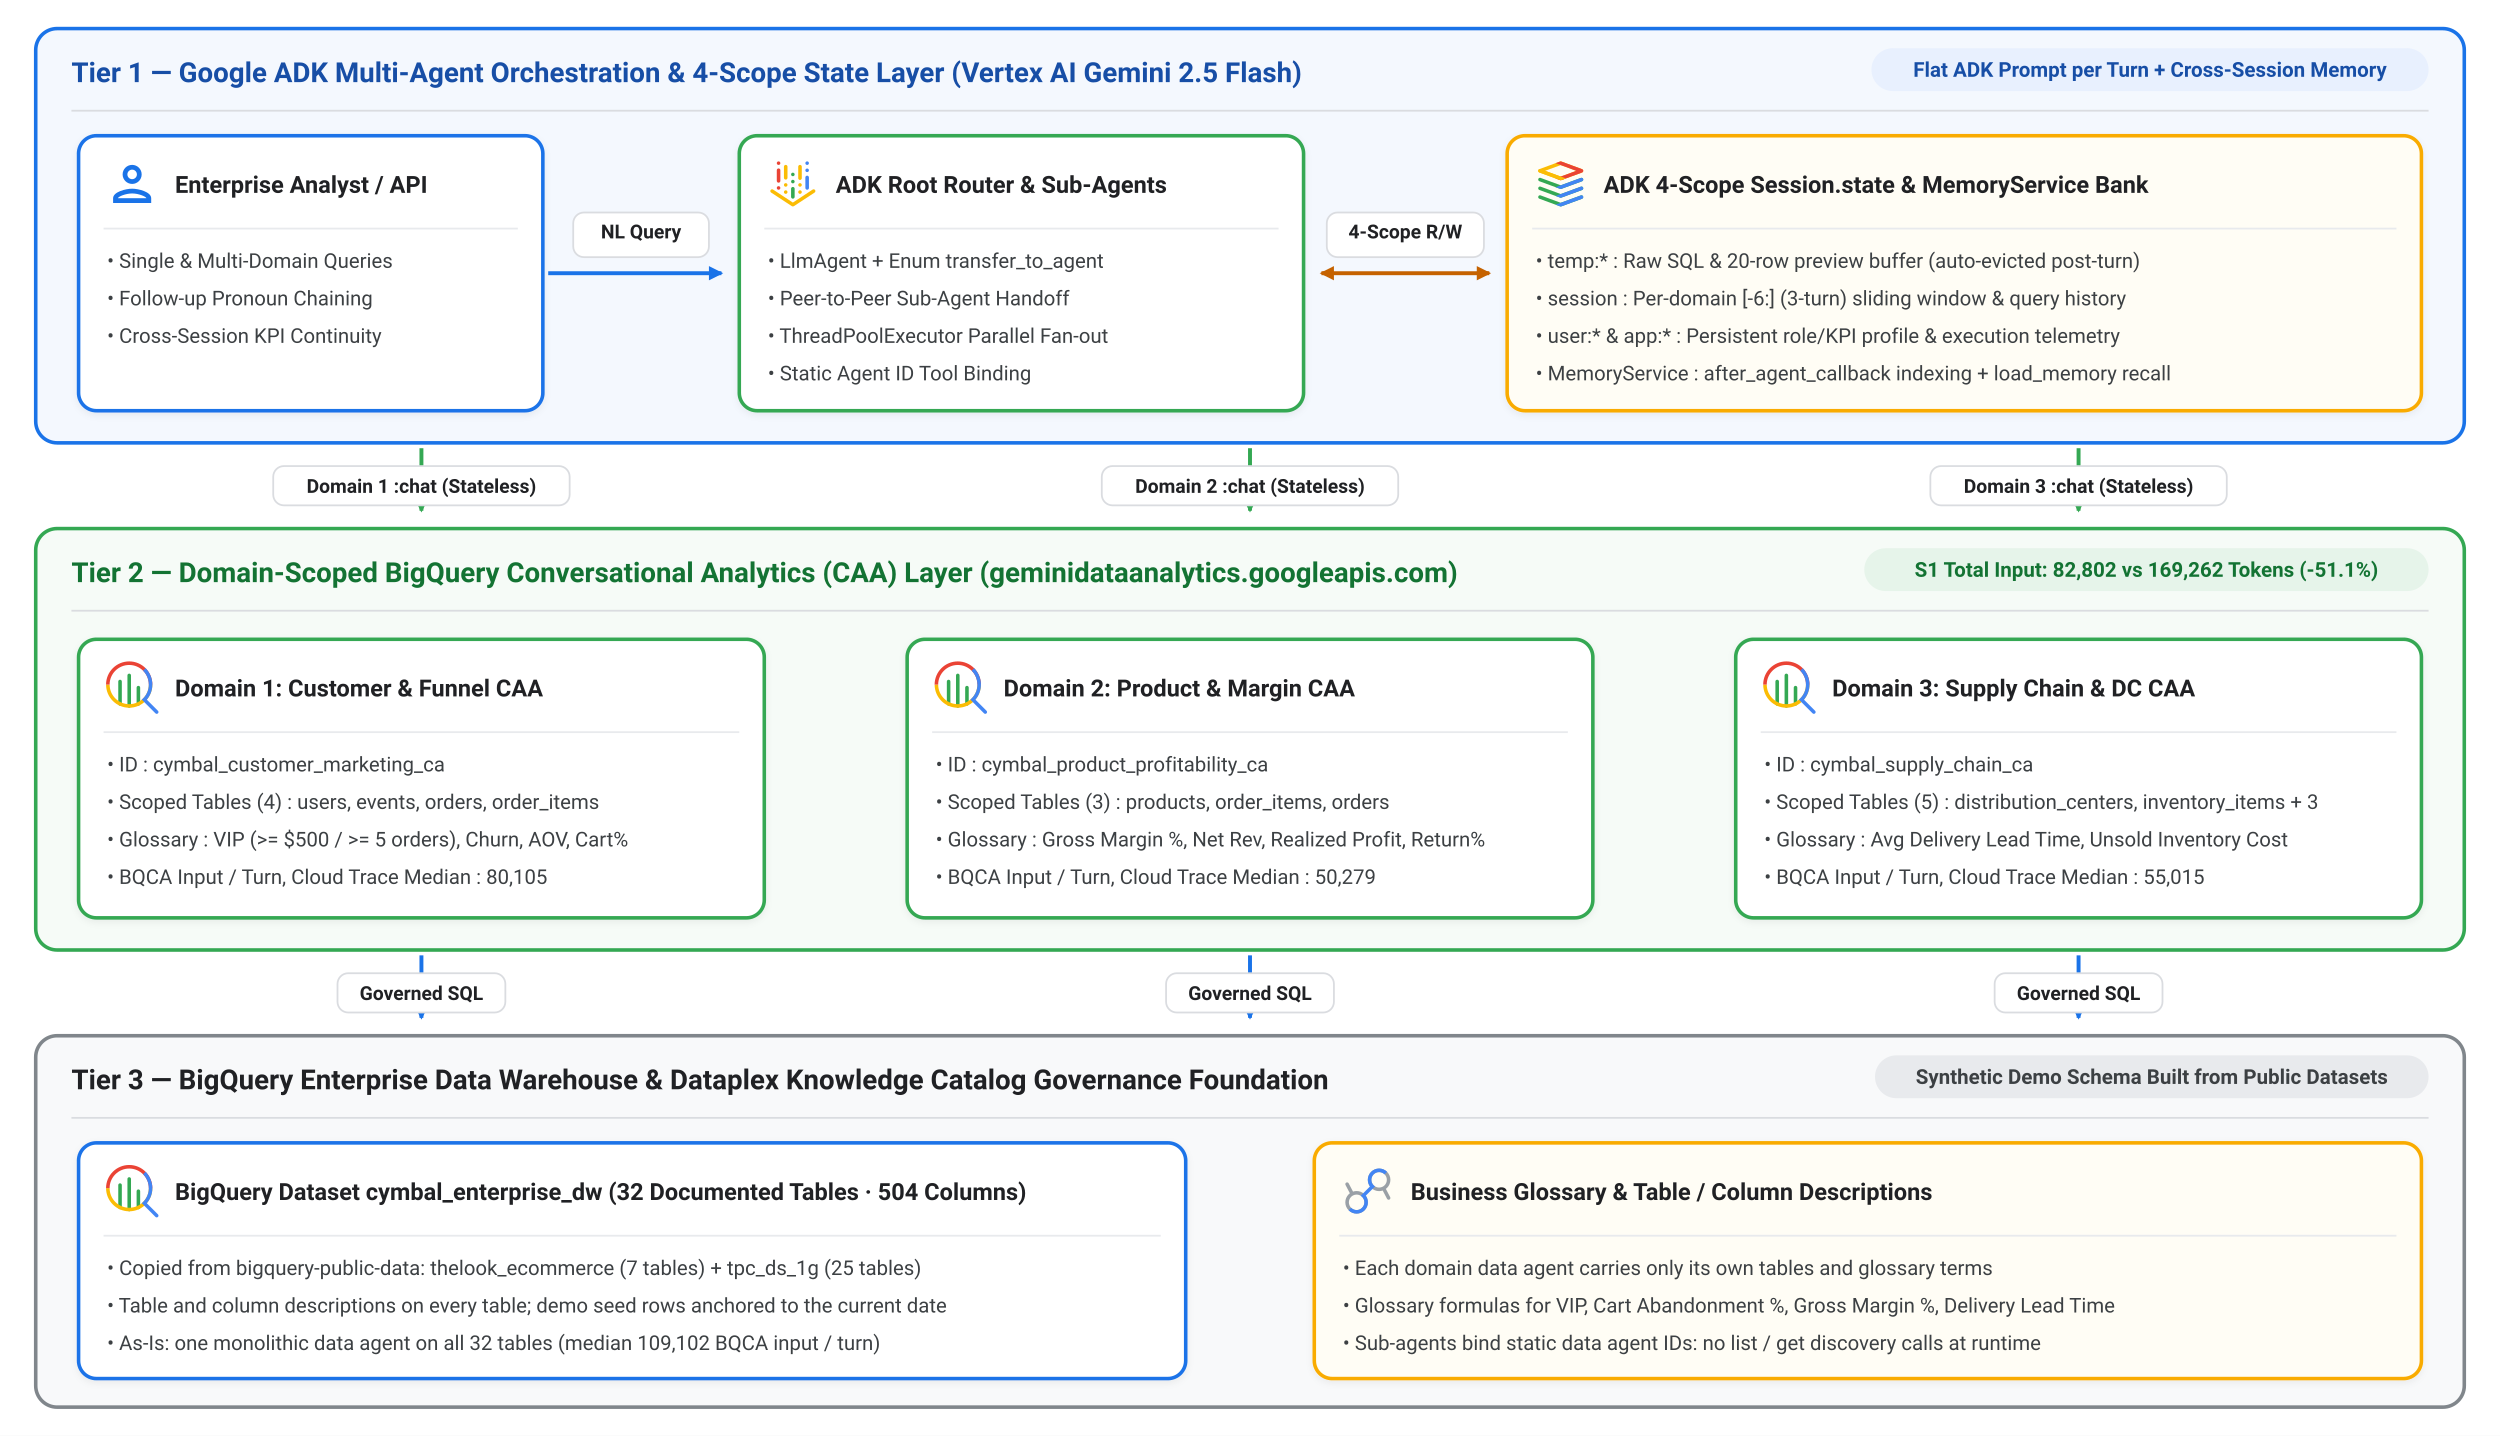
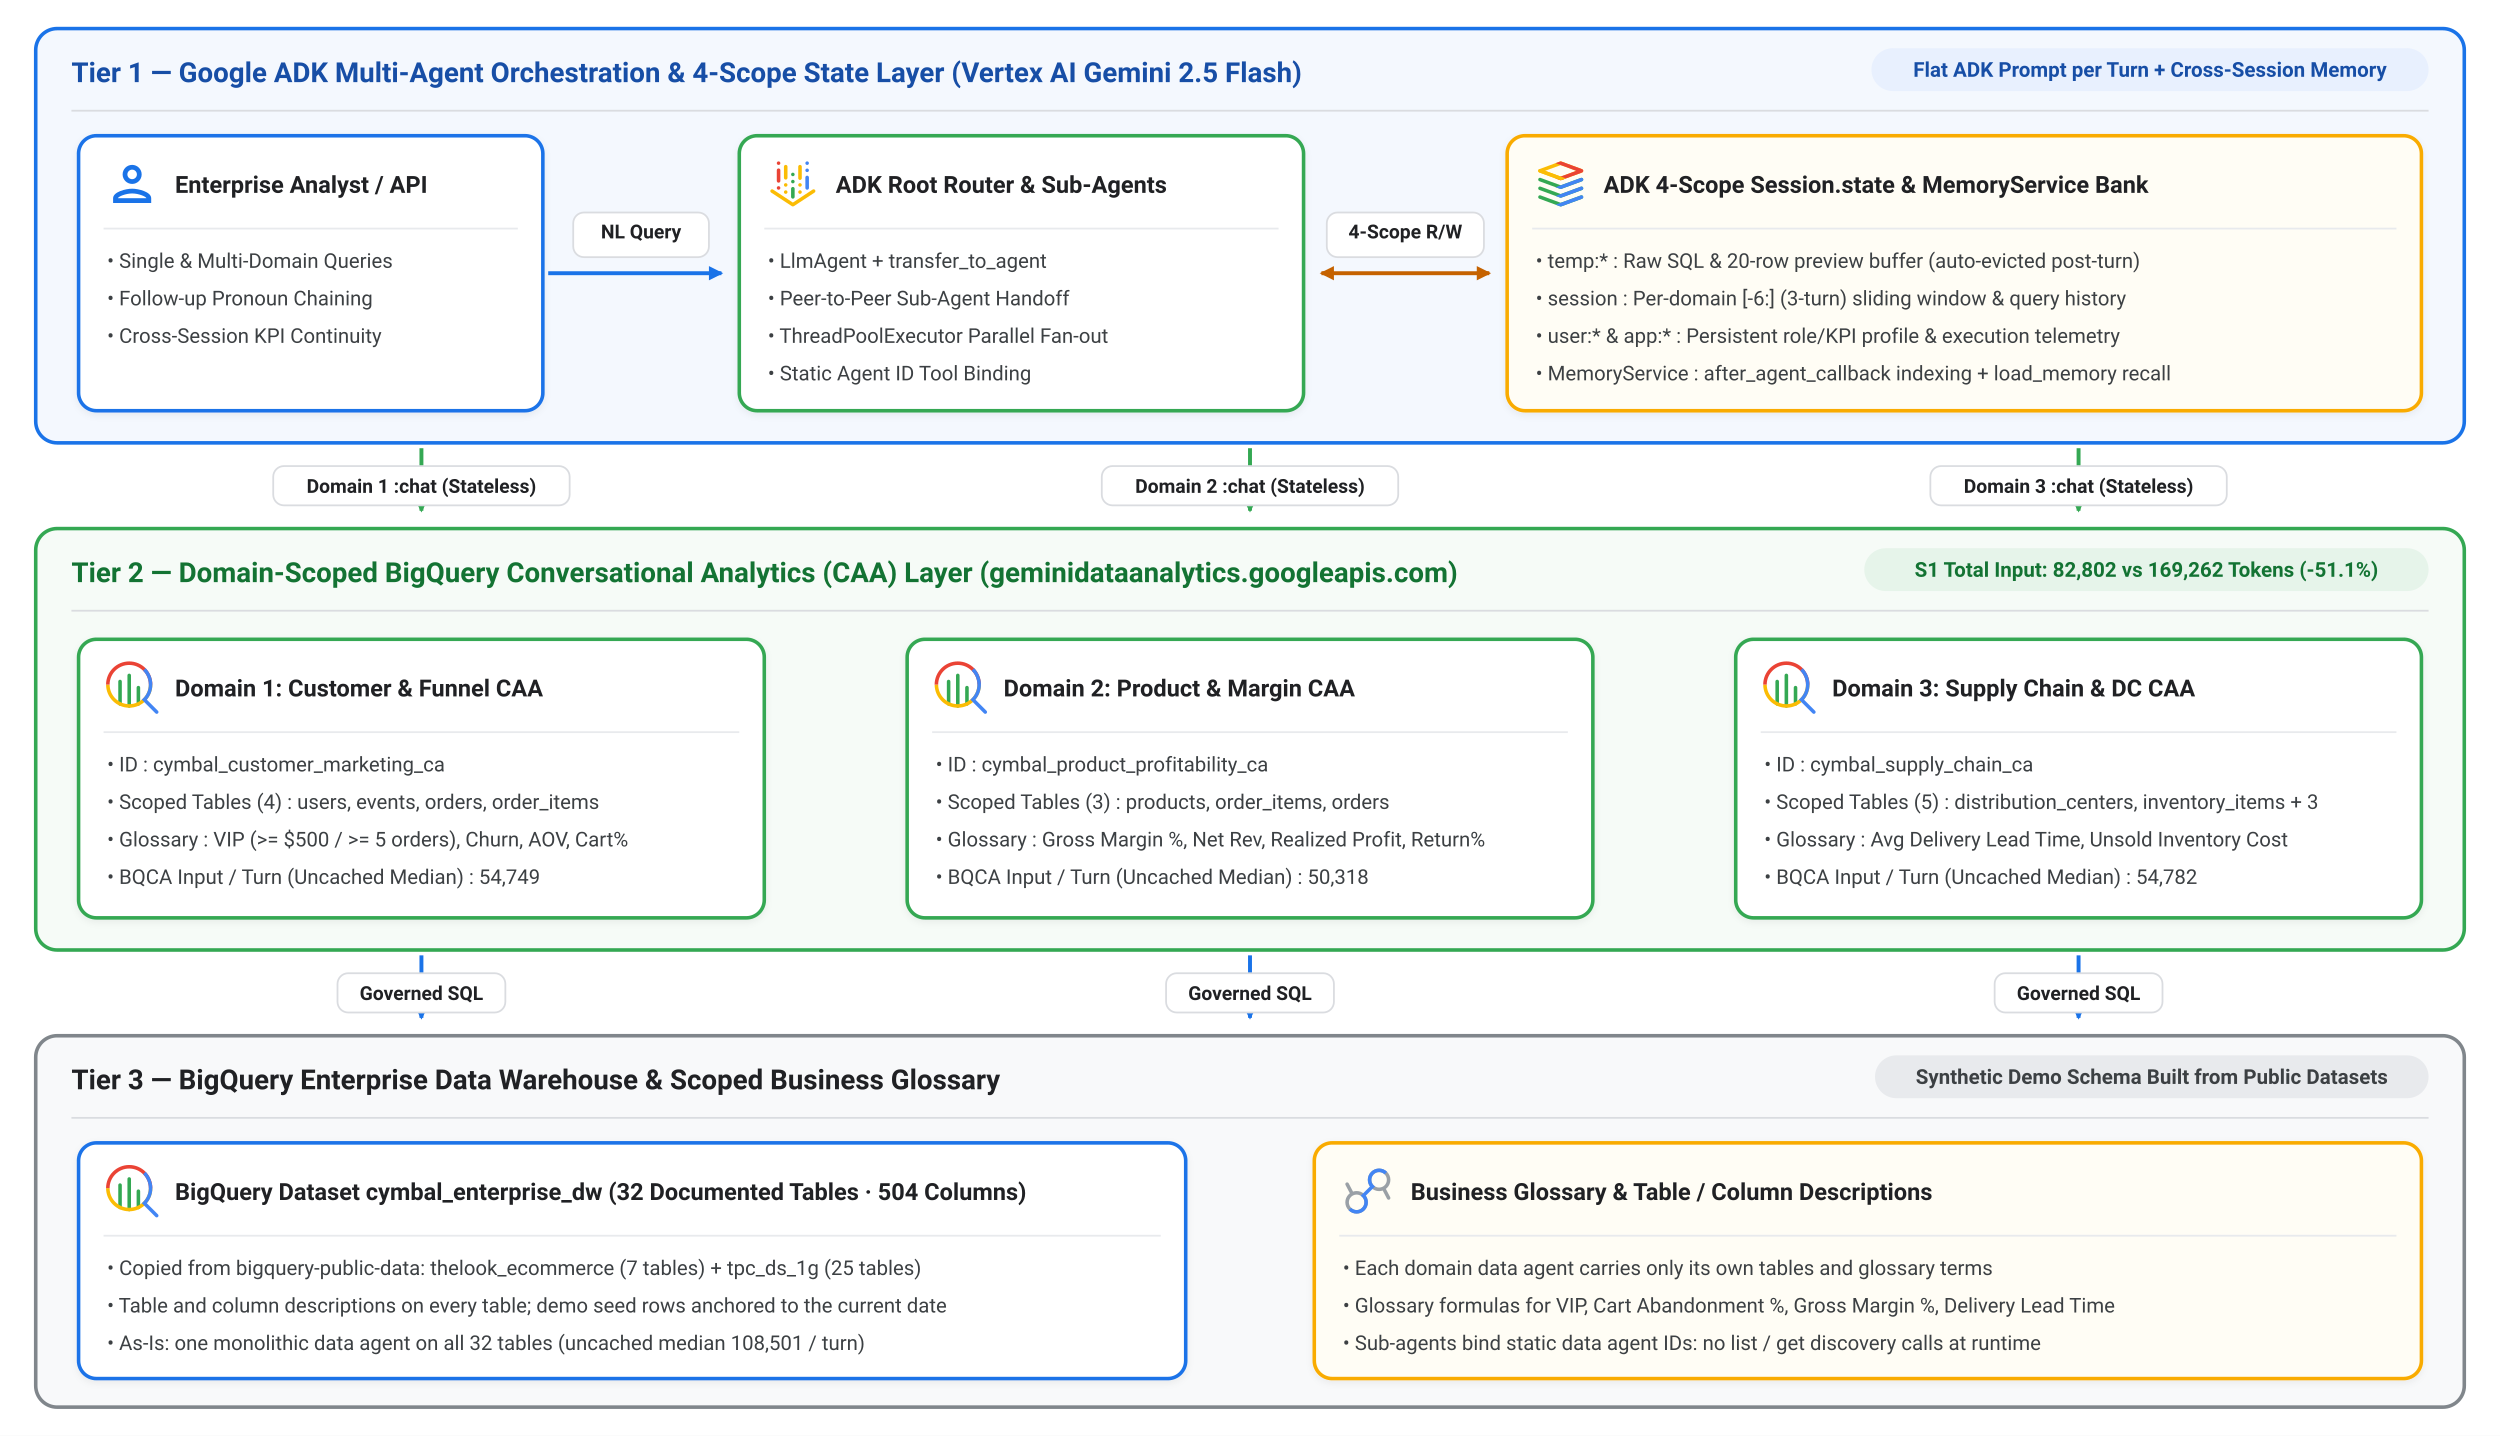
<svg xmlns="http://www.w3.org/2000/svg" viewBox="0 0 1400 804" width="1400" height="804" font-family="Roboto, Arial, 'Liberation Sans', sans-serif">
  <defs>
    <filter id="card-shadow" x="-4%" y="-4%" width="108%" height="110%">
      <feDropShadow dx="0" dy="1.5" stdDeviation="2" flood-color="#202124" flood-opacity="0.06" />
    </filter>
    <marker id="arrow-green" viewBox="0 0 10 10" refX="8" refY="5" markerUnits="userSpaceOnUse" markerWidth="10" markerHeight="10" orient="auto">
      <path d="M 1 1 L 9 5 L 1 9 z" fill="#34A853" />
    </marker>
    <marker id="arrow-blue" viewBox="0 0 10 10" refX="8" refY="5" markerUnits="userSpaceOnUse" markerWidth="10" markerHeight="10" orient="auto">
      <path d="M 1 1 L 9 5 L 1 9 z" fill="#1A73E8" />
    </marker>
    <marker id="arrow-grey" viewBox="0 0 10 10" refX="8" refY="5" markerUnits="userSpaceOnUse" markerWidth="10" markerHeight="10" orient="auto">
      <path d="M 1 1 L 9 5 L 1 9 z" fill="#5F6368" />
    </marker>
    <marker id="arrow-amber" viewBox="0 0 10 10" refX="8" refY="5" markerUnits="userSpaceOnUse" markerWidth="10" markerHeight="10" orient="auto">
      <path d="M 1 1 L 9 5 L 1 9 z" fill="#C56200" />
    </marker>
    <marker id="arrow-amber-start" viewBox="0 0 10 10" refX="2" refY="5" markerUnits="userSpaceOnUse" markerWidth="10" markerHeight="10" orient="auto">
      <path d="M 9 1 L 1 5 L 9 9 z" fill="#C56200" />
    </marker>
    <marker id="arrow-red" viewBox="0 0 10 10" refX="8" refY="5" markerUnits="userSpaceOnUse" markerWidth="10" markerHeight="10" orient="auto">
      <path d="M 1 1 L 9 5 L 1 9 z" fill="#EA4335" />
    </marker>
    <symbol id="icon-vertex-ai" viewBox="0 0 512 512">
      <g id="art">
        <path d="M128,244.99c-8.84,0-16-7.16-16-16v-95.97c0-8.84,7.16-16,16-16s16,7.16,16,16v95.97c0,8.84-7.16,16-16,16Z" fill="#ea4335" />
        <path d="M256,458c-2.98,0-5.97-.83-8.59-2.5l-186-122c-7.46-4.74-9.65-14.63-4.91-22.09,4.75-7.46,14.64-9.65,22.09-4.91l177.41,116.53,177.41-116.53c7.45-4.74,17.34-2.55,22.09,4.91,4.74,7.46,2.55,17.34-4.91,22.09l-186,122c-2.62,1.67-5.61,2.5-8.59,2.5Z" fill="#fbbc04" />
        <path d="M256,388.03c-8.84,0-16-7.16-16-16v-73.06c0-8.84,7.16-16,16-16s16,7.16,16,16v73.06c0,8.84-7.16,16-16,16Z" fill="#34a853" />
        <circle cx="128" cy="70" r="16" fill="#ea4335" />
        <circle cx="128" cy="292" r="16" fill="#ea4335" />
        <path d="M384.23,308.01c-8.82,0-15.98-7.14-16-15.97l-.23-94.01c-.02-8.84,7.13-16.02,15.97-16.03h.04c8.82,0,15.98,7.14,16,15.97l.23,94.01c.02,8.84-7.13,16.02-15.97,16.03h-.04Z" fill="#4285f4" />
        <circle cx="384" cy="70" r="16" fill="#4285f4" />
        <circle cx="384" cy="134" r="16" fill="#4285f4" />
        <path d="M320,220.36c-8.84,0-16-7.16-16-16v-103.02c0-8.84,7.16-16,16-16s16,7.16,16,16v103.02c0,8.84-7.16,16-16,16Z" fill="#fbbc04" />
        <circle cx="256" cy="171" r="16" fill="#34a853" />
        <circle cx="256" cy="235" r="16" fill="#34a853" />
        <circle cx="320" cy="265" r="16" fill="#fbbc04" />
        <circle cx="320" cy="329" r="16" fill="#fbbc04" />
        <path d="M192,217.36c-8.84,0-16-7.16-16-16v-100.02c0-8.84,7.16-16,16-16s16,7.16,16,16v100.02c0,8.84-7.16,16-16,16Z" fill="#fbbc04" />
        <circle cx="192" cy="265" r="16" fill="#fbbc04" />
        <circle cx="192" cy="329" r="16" fill="#fbbc04" />
      </g>
    </symbol>
    <symbol id="icon-cloud-sql" viewBox="0 0 512 512">
      <g id="art">
        <path fill="#fbbc04" d="M447.5,123.7l-186-68.7c-3.6-1.3-7.5-1.3-11.1,0l-40.7,15-145.2,53.5c-6.3,2.3-10.5,8.3-10.5,15s4.2,12.7,10.5,15l145.1,53.4s0,0,0,0l40.8,15c1.8.6,3.7,1,5.5,1s3.7-.3,5.5-1l185.9-68.2c6.3-2.3,10.5-8.3,10.5-15,0-6.7-4.2-12.7-10.5-15h0ZM256,189.9l-139.6-51.4,139.6-51.4,139.7,51.6-139.6,51.2Z" />
        <path fill="#34a853" d="M447.5,388.8l-185.9,68.2c-1.8.6-3.6,1-5.5,1s-3.7-.3-5.5-1l-40.8-15h0l-145.1-53.4c-8.3-3-12.5-12.2-9.5-20.5,3-8.3,12.2-12.5,20.5-9.5l180.4,66.4,180.4-66.2c8.3-3,17.5,1.2,20.5,9.5,3,8.3-1.2,17.5-9.5,20.5h0Z" />
        <path fill="#34a853" d="M447.5,310.4l-185.9,68.2c-1.8.6-3.6,1-5.5,1s-3.7-.3-5.5-1l-40.8-15h0l-145.1-53.4c-8.3-3-12.5-12.2-9.5-20.5,3-8.3,12.2-12.5,20.5-9.5l180.4,66.4,180.4-66.2c8.3-3,17.5,1.2,20.5,9.5,3,8.3-1.2,17.5-9.5,20.5h0Z" />
        <path fill="#34a853" d="M447.5,232.1l-185.9,68.2c-1.8.7-3.6,1-5.5,1s-3.7-.3-5.5-1l-40.8-15h0l-145.1-53.4c-8.3-3.1-12.5-12.2-9.5-20.5,3-8.3,12.2-12.5,20.5-9.5l180.4,66.4,180.4-66.2c8.3-3,17.5,1.2,20.5,9.5,3,8.3-1.2,17.5-9.5,20.5h0Z" />
        <path fill="#ea4335" d="M458,138.7c0,6.7-4.2,12.7-10.5,15l-186,68.2c-1.8.7-3.6,1-5.5,1s-3.7-.3-5.5-1l-40.8-15h0s46.4-17,46.4-17l139.6-51.2-139.7-51.6-46.2-17.1,40.7-15c3.6-1.3,7.5-1.3,11.1,0l186,68.7c6.3,2.3,10.5,8.3,10.5,15h0Z" />
        <path fill="#4285f4" d="M447.5,388.8l-185.9,68.2c-1.8.6-3.6,1-5.5,1s-3.7-.3-5.5-1l-40.8-15,46.4-17,180.4-66.2c8.3-3,17.5,1.2,20.5,9.5,3,8.3-1.2,17.5-9.5,20.5h0Z" />
        <path fill="#4285f4" d="M447.5,310.4l-185.9,68.2c-1.8.6-3.6,1-5.5,1s-3.7-.3-5.5-1l-40.8-15h0l46.4-17,180.4-66.2c8.3-3,17.5,1.2,20.5,9.5,3,8.3-1.2,17.5-9.5,20.5Z" />
        <path fill="#4285f4" d="M447.5,232.1l-185.9,68.2c-1.8.7-3.6,1-5.5,1s-3.7-.3-5.5-1l-40.8-15h0l46.4-17,180.4-66.2c8.3-3,17.5,1.2,20.5,9.5,3,8.3-1.2,17.5-9.5,20.5h0Z" />
        <path fill="#fbbc04" d="M302.4,206.9l-186-68.5-51.8-15c-6.3,2.3-10.5,8.3-10.5,15s4.2,12.7,10.5,15l145.1,53.4s0,0,0,0l40.8,15c1.8.6,3.7,1,5.5,1s3.7-.3,5.5-1l40.9-15h0Z" />
      </g>
    </symbol>
    <symbol id="icon-bigquery" viewBox="0 0 512 512">
      <g id="art">
        <path fill="#34a853" d="M311.9,418.9c-8.8,0-16-7.2-16-16v-145.8c0-8.8,7.2-16,16-16s16,7.2,16,16v145.8c0,8.8-7.2,16-16,16h0Z" />
        <path fill="#34a853" d="M147.6,418.9c-8.8,0-16-7.2-16-16v-200.5c0-8.8,7.2-16,16-16s16,7.2,16,16v200.5c0,8.8-7.2,16-16,16Z" />
        <path fill="#34a853" d="M229.8,437.4c-8.8,0-16-7.2-16-16V147.6c0-8.8,7.2-16,16-16s16,7.2,16,16v273.7c0,8.8-7.2,16-16,16h0Z" />
        <path fill="#fbbc04" d="M229.8,437.4c-114.5,0-207.6-93.1-207.6-207.6h32c0,96.8,78.8,175.6,175.6,175.6s175.6-78.8,175.6-175.6h32c0,114.5-93.1,207.6-207.6,207.6h0Z" />
        <path fill="#ea4335" d="M437.4,229.8h-32c0-96.8-78.8-175.6-175.6-175.6S54.1,132.9,54.1,229.8H22.1c0-114.5,93.2-207.7,207.7-207.7s207.6,93.1,207.6,207.6h0Z" />
        <path fill="#4285f4" d="M487.4,464.8l-100-100c32.3-37.6,49.9-85,49.9-135.1s-21.6-107.6-60.8-146.8l-22.6,22.6c33.2,33.2,51.4,77.3,51.4,124.2s-18.3,90.9-51.5,124.1h0c-5,5-7.5,7-11.8,10.8l122.8,122.8c3.1,3.1,7.2,4.7,11.3,4.7h0c4.1,0,8.2-1.6,11.3-4.7,6.2-6.2,6.2-16.4,0-22.6h0Z" />
      </g>
    </symbol>
    <symbol id="icon-cloud-run" viewBox="0 0 512 512">
      <g id="art">
        <path fill="#fbbc04" d="M144.4,272c-6.4,0-12.4-3.8-14.9-10.1L55.4,75.9c-3.3-8.2.7-17.5,8.9-20.8,8.2-3.3,17.5.7,20.8,8.9l74.2,186c3.3,8.2-.7,17.5-8.9,20.8-1.9.8-3.9,1.1-5.9,1.1h-.1Z" />
        <g id="b">
          <path fill="#ea4335" d="M256,272c-6.4,0-12.4-3.8-14.9-10.1l-74.1-186c-2.6-6.6-.6-14.1,5-18.5s13.4-4.5,19.2-.4l260.1,186c7.2,5.1,8.9,15.1,3.7,22.3s-15.1,8.9-22.3,3.7L216.9,114.7l54,135.3c3.3,8.2-.7,17.5-8.9,20.8-1.9.8-4,1.1-5.9,1.1h-.1Z" />
        </g>
        <path fill="#34a853" d="M127.2,256l-72,180c-3.3,8.2.7,17.5,8.9,20.8,3.1,1.2,4,1.1,5.9,1.1,6.3,0,12.4-3.8,14.9-10.1l74.4-186c.8-2,1.1-4,1.1-5.9h-33.2Z" />
        <path fill="#4285f4" d="M414.5,256l-197.7,141.2,54.1-135.3c.8-2,1.1-4,1.1-5.9h-33.2l-72,180c-2.6,6.6-.6,14.1,5,18.5,2.9,2.3,6.4,3.4,9.9,3.4s6.5-1,9.3-3l260.4-186c4.4-3.1,6.7-8,6.7-13h-43.6Z" />
      </g>
    </symbol>
    <symbol id="icon-cloud-storage" viewBox="0 0 512 512">
      <g id="art">
        <path fill="#34a853" d="M442,277.9H70c-8.8,0-16,7.2-16,16v148.1c0,8.8,7.2,16,16,16h107.2c1.5.5,3.1.7,4.8.7s3.3-.3,4.8-.7h255.2c8.8,0,16-7.2,16-16v-148.1c0-8.8-7.2-16-16-16ZM86,309.9h80v116.1h-80v-116.1ZM426,425.9h-228v-116.1h228v116.1Z" />
        <path fill="#fbbc04" d="M442,54H70c-8.8,0-16,7.2-16,16v148.8c0,8.8,7.2,16,16,16h372c8.8,0,16-7.2,16-16V70c0-8.8-7.2-16-16-16ZM86,86h80v116.8h-80v-116.8ZM426,202.8h-228v-116.8h228v116.8Z" />
        <path fill="#ea4335" d="M442,234.8h-16V86H54v-16c0-8.8,7.2-16,16-16h372c8.8,0,16,7.2,16,16v148.8c0,8.8-7.2,16-16,16Z" />
        <path fill="#4285f4" d="M442,457.9h-16v-148.1H54v-16c0-8.8,7.2-16,16-16h372c8.8,0,16,7.2,16,16v148.1c0,8.8-7.2,16-16,16Z" />
        <circle fill="#ea4335" cx="349" cy="144.4" r="37" />
        <circle fill="#4285f4" cx="349" cy="367.9" r="37" />
      </g>
    </symbol>
    <symbol id="icon-data-analytics" viewBox="0 0 512 512">
      <g id="art">
        <path d="M155.24,255.523c-11.135,0-21.995,1.79-32.254,5.226l-38.85-74.169c-4.096-7.817-13.754-10.834-21.568-6.741-7.817,4.095-10.835,13.752-6.741,21.568l38.865,74.199c-3.868,2.899-7.558,6.09-11.037,9.569-19.122,19.12-29.652,44.544-29.652,71.585s10.531,52.464,29.652,71.585c19.12,19.121,44.543,29.652,71.585,29.652s52.465-10.531,71.585-29.652c39.466-39.473,39.469-103.7,0-143.17-19.12-19.121-44.544-29.652-71.585-29.652h0ZM204.229,405.749c-13.086,13.086-30.484,20.292-48.989,20.292s-35.903-7.206-48.989-20.292-20.292-30.484-20.292-48.989,7.206-35.903,20.292-48.989c5-5,10.633-9.133,16.713-12.342.039-.02.079-.037.119-.058.009-.005.016-.01.025-.015,9.796-5.141,20.752-7.877,32.132-7.877,18.506,0,35.903,7.207,48.989,20.292,13.085,13.086,20.292,30.483,20.292,48.989s-7.207,35.903-20.292,48.989h0Z" fill="#9aa0a6" />
        <path d="M456.172,310.593l-38.865-74.198c3.868-2.899,7.559-6.09,11.038-9.57,19.122-19.12,29.652-44.544,29.652-71.585s-10.53-52.464-29.652-71.585c-19.12-19.12-44.545-29.652-71.585-29.652s-52.464,10.531-71.585,29.652c-39.472,39.472-39.472,103.698,0,143.17,19.12,19.121,44.544,29.652,71.585,29.652,11.136,0,21.995-1.79,32.255-5.226l38.85,74.169c2.854,5.45,8.413,8.567,14.167,8.567,2.499,0,5.034-.587,7.4-1.828,7.818-4.094,10.835-13.751,6.74-21.567h0ZM307.771,204.229c-13.084-13.086-20.292-30.483-20.292-48.989s7.207-35.903,20.292-48.989c13.086-13.086,30.484-20.292,48.989-20.292s35.903,7.206,48.989,20.292,20.292,30.484,20.292,48.989-7.206,35.903-20.292,48.989c-5.031,5.03-10.702,9.182-16.825,12.399-.002,0-.004.002-.006.003-.001,0-.002.001-.003.002-9.802,5.149-20.766,7.888-32.154,7.888-18.506,0-35.903-7.207-48.989-20.292h-.001Z" fill="#9aa0a6" />
        <path d="M356.76,54.003c-27.041,0-52.465,10.531-71.585,29.652-19.121,19.12-29.652,44.544-29.652,71.585,0,21.638,6.749,42.235,19.24,59.401l-83.135,83.135c5.337,3.522,6.499,4.277,12.601,9.995,27.879,26.118,27.012,70.965,0,97.978-13.086,13.086-30.484,20.292-48.989,20.292s-35.903-7.206-48.989-20.292l-22.596,22.596c19.12,19.121,44.544,29.652,71.585,29.652s52.465-10.531,71.585-29.652c19.121-19.12,29.652-44.544,29.652-71.585,0-21.638-6.749-42.235-19.24-59.401l83.134-83.134c-3.873-2.619-6.619-4.107-12.6-9.996-27.222-26.801-27.012-70.965,0-97.978,13.086-13.086,30.484-20.292,48.989-20.292s35.903,7.206,48.989,20.292l22.596-22.596c-19.12-19.121-44.544-29.652-71.585-29.652h0Z" fill="#4285f4" />
      </g>
    </symbol>
    <symbol id="icon-agents" viewBox="0 0 512 512">
      <g id="art">
        <path d="M256.083,438.958h-.025c-6.531-.01-12.403-3.982-14.831-10.046-.21-.521-21.989-53.918-63.233-94.966-41.269-41.072-94.336-62.688-94.867-62.902-6.066-2.438-10.046-8.326-10.039-14.865.007-6.537,3.983-12.415,10.053-14.842.964-.39,53.504-21.883,94.854-63.036,41.476-41.278,63-94.697,63.213-95.231,2.422-6.092,8.316-10.098,14.871-10.098h.017c6.562.007,12.456,4.012,14.867,10.113.206.521,21.716,53.924,63.206,95.216,41.538,41.341,94.333,62.827,94.861,63.039,6.064,2.436,10.045,8.316,10.045,14.852s-3.969,12.416-10.033,14.851c-.52.209-53.737,21.965-94.874,62.904-41.11,40.916-63.029,94.463-63.245,94.999-2.444,6.048-8.317,10.013-14.838,10.013h-.002ZM125.551,256.183c21.069,11.566,49.712,29.899,75.016,55.082,25.399,25.278,43.886,54.093,55.524,75.267,11.659-21.198,30.162-50.046,55.502-75.267,25.252-25.131,53.939-43.484,75.035-55.069-21.021-11.563-49.611-29.911-75.035-55.213-25.47-25.349-43.907-54.14-55.514-75.348-11.608,21.21-30.048,50.005-55.512,75.348-25.409,25.288-53.996,43.635-75.017,55.2h0Z" fill="#4285f4" />
        <path d="M394.5,181c-4.095,0-8.189-1.562-11.313-4.687l-47.5-47.5c-6.249-6.248-6.249-16.379,0-22.627l47.5-47.5c6.248-6.249,16.379-6.249,22.627,0l47.5,47.5c6.249,6.248,6.249,16.379,0,22.627l-47.5,47.5c-3.124,3.124-7.219,4.687-11.313,4.687h-.001ZM369.627,117.5l24.873,24.873,24.873-24.873-24.873-24.873-24.873,24.873Z" fill="#9aa0a6" />
        <path d="M117.5,181c-4.095,0-8.189-1.562-11.313-4.687l-47.5-47.5c-6.249-6.248-6.249-16.379,0-22.627l47.5-47.5c6.248-6.249,16.379-6.249,22.627,0l47.5,47.5c6.249,6.248,6.249,16.379,0,22.627l-47.5,47.5c-3.124,3.124-7.219,4.687-11.313,4.687h0ZM92.627,117.5l24.873,24.873,24.873-24.873-24.873-24.873-24.873,24.873Z" fill="#4285f4" />
        <path d="M394.5,458c-4.095,0-8.189-1.562-11.313-4.687l-47.5-47.5c-6.249-6.248-6.249-16.379,0-22.627l47.5-47.5c6.248-6.248,16.379-6.248,22.627,0l47.5,47.5c6.249,6.248,6.249,16.379,0,22.627l-47.5,47.5c-3.124,3.124-7.219,4.687-11.313,4.687h-.001ZM369.627,394.5l24.873,24.873,24.873-24.873-24.873-24.873-24.873,24.873Z" fill="#4285f4" />
        <path d="M117.5,458c-4.095,0-8.189-1.562-11.313-4.687l-47.5-47.5c-6.249-6.248-6.249-16.379,0-22.627l47.5-47.5c6.248-6.248,16.379-6.248,22.627,0l47.5,47.5c6.249,6.248,6.249,16.379,0,22.627l-47.5,47.5c-3.124,3.124-7.219,4.687-11.313,4.687h0ZM92.627,394.5l24.873,24.873,24.873-24.873-24.873-24.873-24.873,24.873Z" fill="#9aa0a6" />
        <path d="M334.166,333.946c41.137-40.94,94.354-62.695,94.874-62.904,6.064-2.435,10.032-8.315,10.033-14.851,0-6.535-3.98-12.416-10.045-14.851-.528-.212-53.323-21.698-94.861-63.039-.072-.071-.15-.131-.223-.2l-22.604,22.604c.087.091.163.189.253.278,25.424,25.302,54.015,43.649,75.035,55.213-21.096,11.585-49.783,29.939-75.035,55.069-25.34,25.221-43.843,54.068-55.502,75.267-11.622-21.144-30.074-49.907-55.418-75.16l-22.628,22.628c41.21,41.041,62.971,94.392,63.181,94.913,2.428,6.064,8.3,10.035,14.831,10.046h.025c6.521,0,12.393-3.966,14.838-10.013.216-.536,22.135-54.083,63.245-94.999h.001Z" fill="#9aa0a6" />
      </g>
    </symbol>
    <symbol id="icon-mdi-person" viewBox="0 0 24 24">
      <path fill="#1A73E8" d="M12 6c1.1 0 2 .9 2 2s-.9 2-2 2-2-.9-2-2 .9-2 2-2m0 10c2.7 0 5.8 1.29 6 2H6c.23-.72 3.31-2 6-2m0-12C9.79 4 8 5.79 8 8s1.79 4 4 4 4-1.79 4-4-1.79-4-4-4zm0 10c-2.67 0-8 1.34-8 4v2h16v-2c0-2.66-5.33-4-8-4z" />
    </symbol>
    <symbol id="icon-mdi-widgets" viewBox="0 0 24 24">
      <path fill="#5F6368" d="m16.66 4.52 2.83 2.83-2.83 2.83-2.83-2.83 2.83-2.83M9 5v4H5V5h4m10 10v4h-4v-4h4M9 15v4H5v-4h4m7.66-13.31L11 7.34 16.66 13l5.66-5.66-5.66-5.65zM11 3H3v8h8V3zm10 10h-8v8h8v-8zm-10 0H3v8h8v-8z" />
    </symbol>
    <symbol id="icon-mdi-forum" viewBox="0 0 24 24">
      <path fill="#1A73E8" d="M15 4v7H5.17L4 12.17V4h11m1-2H3c-.55 0-1 .45-1 1v14l4-4h10c.55 0 1-.45 1-1V3c0-.55-.45-1-1-1zm5 4h-2v9H6v2c0 .55.45 1 1 1h11l4 4V7c0-.55-.45-1-1-1z" />
    </symbol>
    <symbol id="icon-mdi-laptop" viewBox="0 0 24 24">
      <path fill="#1A73E8" d="M20 18c1.1 0 2-.9 2-2V6c0-1.1-.9-2-2-2H4c-1.1 0-2 .9-2 2v10c0 1.1.9 2 2 2H0v2h24v-2h-4zM4 6h16v10H4V6z" />
    </symbol>
  </defs>
  <rect x="0" y="0" width="1400" height="804" fill="#FFFFFF" />
  <rect x="20" y="16" width="1360" height="232" rx="12" ry="12" fill="#F4F8FE" stroke="#1A73E8" stroke-width="2" />
  <line x1="40" y1="62" x2="1360" y2="62" stroke="#DADCE0" stroke-width="1" />
  <text x="40" y="46" font-size="15.5" font-weight="700" fill="#174EA6">Tier 1 — Google ADK Multi-Agent Orchestration &amp; 4-Scope State Layer (Vertex AI Gemini 2.5 Flash)</text>
  <rect x="1048" y="27" width="312" height="24" rx="12" ry="12" fill="#E8F0FE" />
  <text x="1204.0" y="43" text-anchor="middle" font-size="11.5" font-weight="700" fill="#174EA6">Flat ADK Prompt per Turn + Cross-Session Memory</text>
  <rect x="44" y="76" width="260" height="154" rx="10" ry="10" fill="#FFFFFF" stroke="#1A73E8" stroke-width="2" filter="url(#card-shadow)" />
  <use href="#icon-mdi-person" x="58" y="87" width="32" height="32" />
  <text x="98" y="108" font-size="13.2" font-weight="700" fill="#202124">Enterprise Analyst / API</text>
  <line x1="58" y1="128" x2="290" y2="128" stroke="#E8EAED" stroke-width="1" />
  <text x="60" y="150" font-size="11.4" font-weight="400" fill="#3C4043">• Single &amp; Multi-Domain Queries</text>
  <text x="60" y="171" font-size="11.4" font-weight="400" fill="#3C4043">• Follow-up Pronoun Chaining</text>
  <text x="60" y="192" font-size="11.4" font-weight="400" fill="#3C4043">• Cross-Session KPI Continuity</text>
  <rect x="414" y="76" width="316" height="154" rx="10" ry="10" fill="#FFFFFF" stroke="#34A853" stroke-width="2" filter="url(#card-shadow)" />
  <use href="#icon-vertex-ai" x="428" y="87" width="32" height="32" />
  <text x="468" y="108" font-size="13.2" font-weight="700" fill="#202124">ADK Root Router &amp; Sub-Agents</text>
  <line x1="428" y1="128" x2="716" y2="128" stroke="#E8EAED" stroke-width="1" />
-   <text x="430" y="150" font-size="11.4" font-weight="400" fill="#3C4043">• LlmAgent + Enum transfer_to_agent</text>
+   <text x="430" y="150" font-size="11.4" font-weight="400" fill="#3C4043">• LlmAgent + transfer_to_agent</text>
  <text x="430" y="171" font-size="11.4" font-weight="400" fill="#3C4043">• Peer-to-Peer Sub-Agent Handoff</text>
  <text x="430" y="192" font-size="11.4" font-weight="400" fill="#3C4043">• ThreadPoolExecutor Parallel Fan-out</text>
  <text x="430" y="213" font-size="11.4" font-weight="400" fill="#3C4043">• Static Agent ID Tool Binding</text>
  <rect x="844" y="76" width="512" height="154" rx="10" ry="10" fill="#FFFDF5" stroke="#F9AB00" stroke-width="2" filter="url(#card-shadow)" />
  <use href="#icon-cloud-sql" x="858" y="87" width="32" height="32" />
  <text x="898" y="108" font-size="13.2" font-weight="700" fill="#202124">ADK 4-Scope Session.state &amp; MemoryService Bank</text>
  <line x1="858" y1="128" x2="1342" y2="128" stroke="#E8EAED" stroke-width="1" />
  <text x="860" y="150" font-size="11.4" font-weight="400" fill="#3C4043">• temp:* : Raw SQL &amp; 20-row preview buffer (auto-evicted post-turn)</text>
  <text x="860" y="171" font-size="11.4" font-weight="400" fill="#3C4043">• session : Per-domain [-6:] (3-turn) sliding window &amp; query history</text>
  <text x="860" y="192" font-size="11.4" font-weight="400" fill="#3C4043">• user:* &amp; app:* : Persistent role/KPI profile &amp; execution telemetry</text>
  <text x="860" y="213" font-size="11.4" font-weight="400" fill="#3C4043">• MemoryService : after_agent_callback indexing + load_memory recall</text>
  <line x1="307" y1="153" x2="404" y2="153" stroke="#1A73E8" stroke-width="2.2" marker-end="url(#arrow-blue)" />
  <rect x="321.0" y="119.0" width="76" height="25" rx="6" ry="6" fill="#FFFFFF" stroke="#DADCE0" stroke-width="1" />
  <text x="359.0" y="133.5" text-anchor="middle" font-size="10.8" font-weight="700" fill="#202124">NL Query</text>
  <line x1="740" y1="153" x2="834" y2="153" stroke="#C56200" stroke-width="2.2" marker-start="url(#arrow-amber-start)" marker-end="url(#arrow-amber)" />
  <rect x="743.0" y="119.0" width="88" height="25" rx="6" ry="6" fill="#FFFFFF" stroke="#DADCE0" stroke-width="1" />
  <text x="787.0" y="133.5" text-anchor="middle" font-size="10.8" font-weight="700" fill="#202124">4-Scope R/W</text>
  <line x1="236" y1="251" x2="236" y2="286" stroke="#34A853" stroke-width="2.2" marker-end="url(#arrow-green)" />
  <rect x="153.0" y="261.0" width="166" height="22" rx="6" ry="6" fill="#FFFFFF" stroke="#DADCE0" stroke-width="1" />
  <text x="236" y="276.0" text-anchor="middle" font-size="10.8" font-weight="700" fill="#202124">Domain 1 :chat (Stateless)</text>
  <line x1="700" y1="251" x2="700" y2="286" stroke="#34A853" stroke-width="2.2" marker-end="url(#arrow-green)" />
  <rect x="617.0" y="261.0" width="166" height="22" rx="6" ry="6" fill="#FFFFFF" stroke="#DADCE0" stroke-width="1" />
  <text x="700" y="276.0" text-anchor="middle" font-size="10.8" font-weight="700" fill="#202124">Domain 2 :chat (Stateless)</text>
  <line x1="1164" y1="251" x2="1164" y2="286" stroke="#34A853" stroke-width="2.2" marker-end="url(#arrow-green)" />
  <rect x="1081.0" y="261.0" width="166" height="22" rx="6" ry="6" fill="#FFFFFF" stroke="#DADCE0" stroke-width="1" />
  <text x="1164" y="276.0" text-anchor="middle" font-size="10.8" font-weight="700" fill="#202124">Domain 3 :chat (Stateless)</text>
  <rect x="20" y="296" width="1360" height="236" rx="12" ry="12" fill="#F6FBF7" stroke="#34A853" stroke-width="2" />
  <line x1="40" y1="342" x2="1360" y2="342" stroke="#DADCE0" stroke-width="1" />
  <text x="40" y="326" font-size="15.5" font-weight="700" fill="#137333">Tier 2 — Domain-Scoped BigQuery Conversational Analytics (CAA) Layer (geminidataanalytics.googleapis.com)</text>
  <rect x="1044" y="307" width="316" height="24" rx="12" ry="12" fill="#E6F4EA" />
  <text x="1202.0" y="323" text-anchor="middle" font-size="11.5" font-weight="700" fill="#137333">S1 Total Input: 82,802 vs 169,262 Tokens (-51.1%)</text>
  <rect x="44" y="358" width="384" height="156" rx="10" ry="10" fill="#FFFFFF" stroke="#34A853" stroke-width="2" filter="url(#card-shadow)" />
  <use href="#icon-bigquery" x="58" y="369" width="32" height="32" />
  <text x="98" y="390" font-size="13.2" font-weight="700" fill="#202124">Domain 1: Customer &amp; Funnel CAA</text>
  <line x1="58" y1="410" x2="414" y2="410" stroke="#E8EAED" stroke-width="1" />
  <text x="60" y="432" font-size="11.4" font-weight="400" fill="#3C4043">• ID : cymbal_customer_marketing_ca</text>
  <text x="60" y="453" font-size="11.4" font-weight="400" fill="#3C4043">• Scoped Tables (4) : users, events, orders, order_items</text>
  <text x="60" y="474" font-size="11.4" font-weight="400" fill="#3C4043">• Glossary : VIP (&gt;= $500 / &gt;= 5 orders), Churn, AOV, Cart%</text>
-   <text x="60" y="495" font-size="11.4" font-weight="400" fill="#3C4043">• BQCA Input / Turn, Cloud Trace Median : 80,105</text>
+   <text x="60" y="495" font-size="11.4" font-weight="400" fill="#3C4043">• BQCA Input / Turn (Uncached Median) : 54,749</text>
  <rect x="508" y="358" width="384" height="156" rx="10" ry="10" fill="#FFFFFF" stroke="#34A853" stroke-width="2" filter="url(#card-shadow)" />
  <use href="#icon-bigquery" x="522" y="369" width="32" height="32" />
  <text x="562" y="390" font-size="13.2" font-weight="700" fill="#202124">Domain 2: Product &amp; Margin CAA</text>
  <line x1="522" y1="410" x2="878" y2="410" stroke="#E8EAED" stroke-width="1" />
  <text x="524" y="432" font-size="11.4" font-weight="400" fill="#3C4043">• ID : cymbal_product_profitability_ca</text>
  <text x="524" y="453" font-size="11.4" font-weight="400" fill="#3C4043">• Scoped Tables (3) : products, order_items, orders</text>
  <text x="524" y="474" font-size="11.4" font-weight="400" fill="#3C4043">• Glossary : Gross Margin %, Net Rev, Realized Profit, Return%</text>
-   <text x="524" y="495" font-size="11.4" font-weight="400" fill="#3C4043">• BQCA Input / Turn, Cloud Trace Median : 50,279</text>
+   <text x="524" y="495" font-size="11.4" font-weight="400" fill="#3C4043">• BQCA Input / Turn (Uncached Median) : 50,318</text>
  <rect x="972" y="358" width="384" height="156" rx="10" ry="10" fill="#FFFFFF" stroke="#34A853" stroke-width="2" filter="url(#card-shadow)" />
  <use href="#icon-bigquery" x="986" y="369" width="32" height="32" />
  <text x="1026" y="390" font-size="13.2" font-weight="700" fill="#202124">Domain 3: Supply Chain &amp; DC CAA</text>
  <line x1="986" y1="410" x2="1342" y2="410" stroke="#E8EAED" stroke-width="1" />
  <text x="988" y="432" font-size="11.4" font-weight="400" fill="#3C4043">• ID : cymbal_supply_chain_ca</text>
  <text x="988" y="453" font-size="11.4" font-weight="400" fill="#3C4043">• Scoped Tables (5) : distribution_centers, inventory_items + 3</text>
  <text x="988" y="474" font-size="11.4" font-weight="400" fill="#3C4043">• Glossary : Avg Delivery Lead Time, Unsold Inventory Cost</text>
-   <text x="988" y="495" font-size="11.4" font-weight="400" fill="#3C4043">• BQCA Input / Turn, Cloud Trace Median : 55,015</text>
+   <text x="988" y="495" font-size="11.4" font-weight="400" fill="#3C4043">• BQCA Input / Turn (Uncached Median) : 54,782</text>
  <line x1="236" y1="535" x2="236" y2="570" stroke="#1A73E8" stroke-width="2.2" marker-end="url(#arrow-blue)" />
  <rect x="189.0" y="545.0" width="94" height="22" rx="6" ry="6" fill="#FFFFFF" stroke="#DADCE0" stroke-width="1" />
  <text x="236" y="560.0" text-anchor="middle" font-size="10.8" font-weight="700" fill="#202124">Governed SQL</text>
  <line x1="700" y1="535" x2="700" y2="570" stroke="#1A73E8" stroke-width="2.2" marker-end="url(#arrow-blue)" />
  <rect x="653.0" y="545.0" width="94" height="22" rx="6" ry="6" fill="#FFFFFF" stroke="#DADCE0" stroke-width="1" />
  <text x="700" y="560.0" text-anchor="middle" font-size="10.8" font-weight="700" fill="#202124">Governed SQL</text>
  <line x1="1164" y1="535" x2="1164" y2="570" stroke="#1A73E8" stroke-width="2.2" marker-end="url(#arrow-blue)" />
  <rect x="1117.0" y="545.0" width="94" height="22" rx="6" ry="6" fill="#FFFFFF" stroke="#DADCE0" stroke-width="1" />
  <text x="1164" y="560.0" text-anchor="middle" font-size="10.8" font-weight="700" fill="#202124">Governed SQL</text>
  <rect x="20" y="580" width="1360" height="208" rx="12" ry="12" fill="#F8F9FA" stroke="#80868B" stroke-width="2" />
  <line x1="40" y1="626" x2="1360" y2="626" stroke="#DADCE0" stroke-width="1" />
-   <text x="40" y="610" font-size="15.5" font-weight="700" fill="#202124">Tier 3 — BigQuery Enterprise Data Warehouse &amp; Dataplex Knowledge Catalog Governance Foundation</text>
+   <text x="40" y="610" font-size="15.5" font-weight="700" fill="#202124">Tier 3 — BigQuery Enterprise Data Warehouse &amp; Scoped Business Glossary</text>
  <rect x="1050" y="591" width="310" height="24" rx="12" ry="12" fill="#E8EAED" />
  <text x="1205.0" y="607" text-anchor="middle" font-size="11.5" font-weight="700" fill="#3C4043">Synthetic Demo Schema Built from Public Datasets</text>
  <rect x="44" y="640" width="620" height="132" rx="10" ry="10" fill="#FFFFFF" stroke="#1A73E8" stroke-width="2" filter="url(#card-shadow)" />
  <use href="#icon-bigquery" x="58" y="651" width="32" height="32" />
  <text x="98" y="672" font-size="13.2" font-weight="700" fill="#202124">BigQuery Dataset cymbal_enterprise_dw (32 Documented Tables · 504 Columns)</text>
  <line x1="58" y1="692" x2="650" y2="692" stroke="#E8EAED" stroke-width="1" />
  <text x="60" y="714" font-size="11.4" font-weight="400" fill="#3C4043">• Copied from bigquery-public-data: thelook_ecommerce (7 tables) + tpc_ds_1g (25 tables)</text>
  <text x="60" y="735" font-size="11.4" font-weight="400" fill="#3C4043">• Table and column descriptions on every table; demo seed rows anchored to the current date</text>
-   <text x="60" y="756" font-size="11.4" font-weight="400" fill="#3C4043">• As-Is: one monolithic data agent on all 32 tables (median 109,102 BQCA input / turn)</text>
+   <text x="60" y="756" font-size="11.4" font-weight="400" fill="#3C4043">• As-Is: one monolithic data agent on all 32 tables (uncached median 108,501 / turn)</text>
  <rect x="736" y="640" width="620" height="132" rx="10" ry="10" fill="#FFFDF5" stroke="#F9AB00" stroke-width="2" filter="url(#card-shadow)" />
  <use href="#icon-data-analytics" x="750" y="651" width="32" height="32" />
  <text x="790" y="672" font-size="13.2" font-weight="700" fill="#202124">Business Glossary &amp; Table / Column Descriptions</text>
  <line x1="750" y1="692" x2="1342" y2="692" stroke="#E8EAED" stroke-width="1" />
  <text x="752" y="714" font-size="11.4" font-weight="400" fill="#3C4043">• Each domain data agent carries only its own tables and glossary terms</text>
  <text x="752" y="735" font-size="11.4" font-weight="400" fill="#3C4043">• Glossary formulas for VIP, Cart Abandonment %, Gross Margin %, Delivery Lead Time</text>
  <text x="752" y="756" font-size="11.4" font-weight="400" fill="#3C4043">• Sub-agents bind static data agent IDs: no list / get discovery calls at runtime</text>
</svg>
